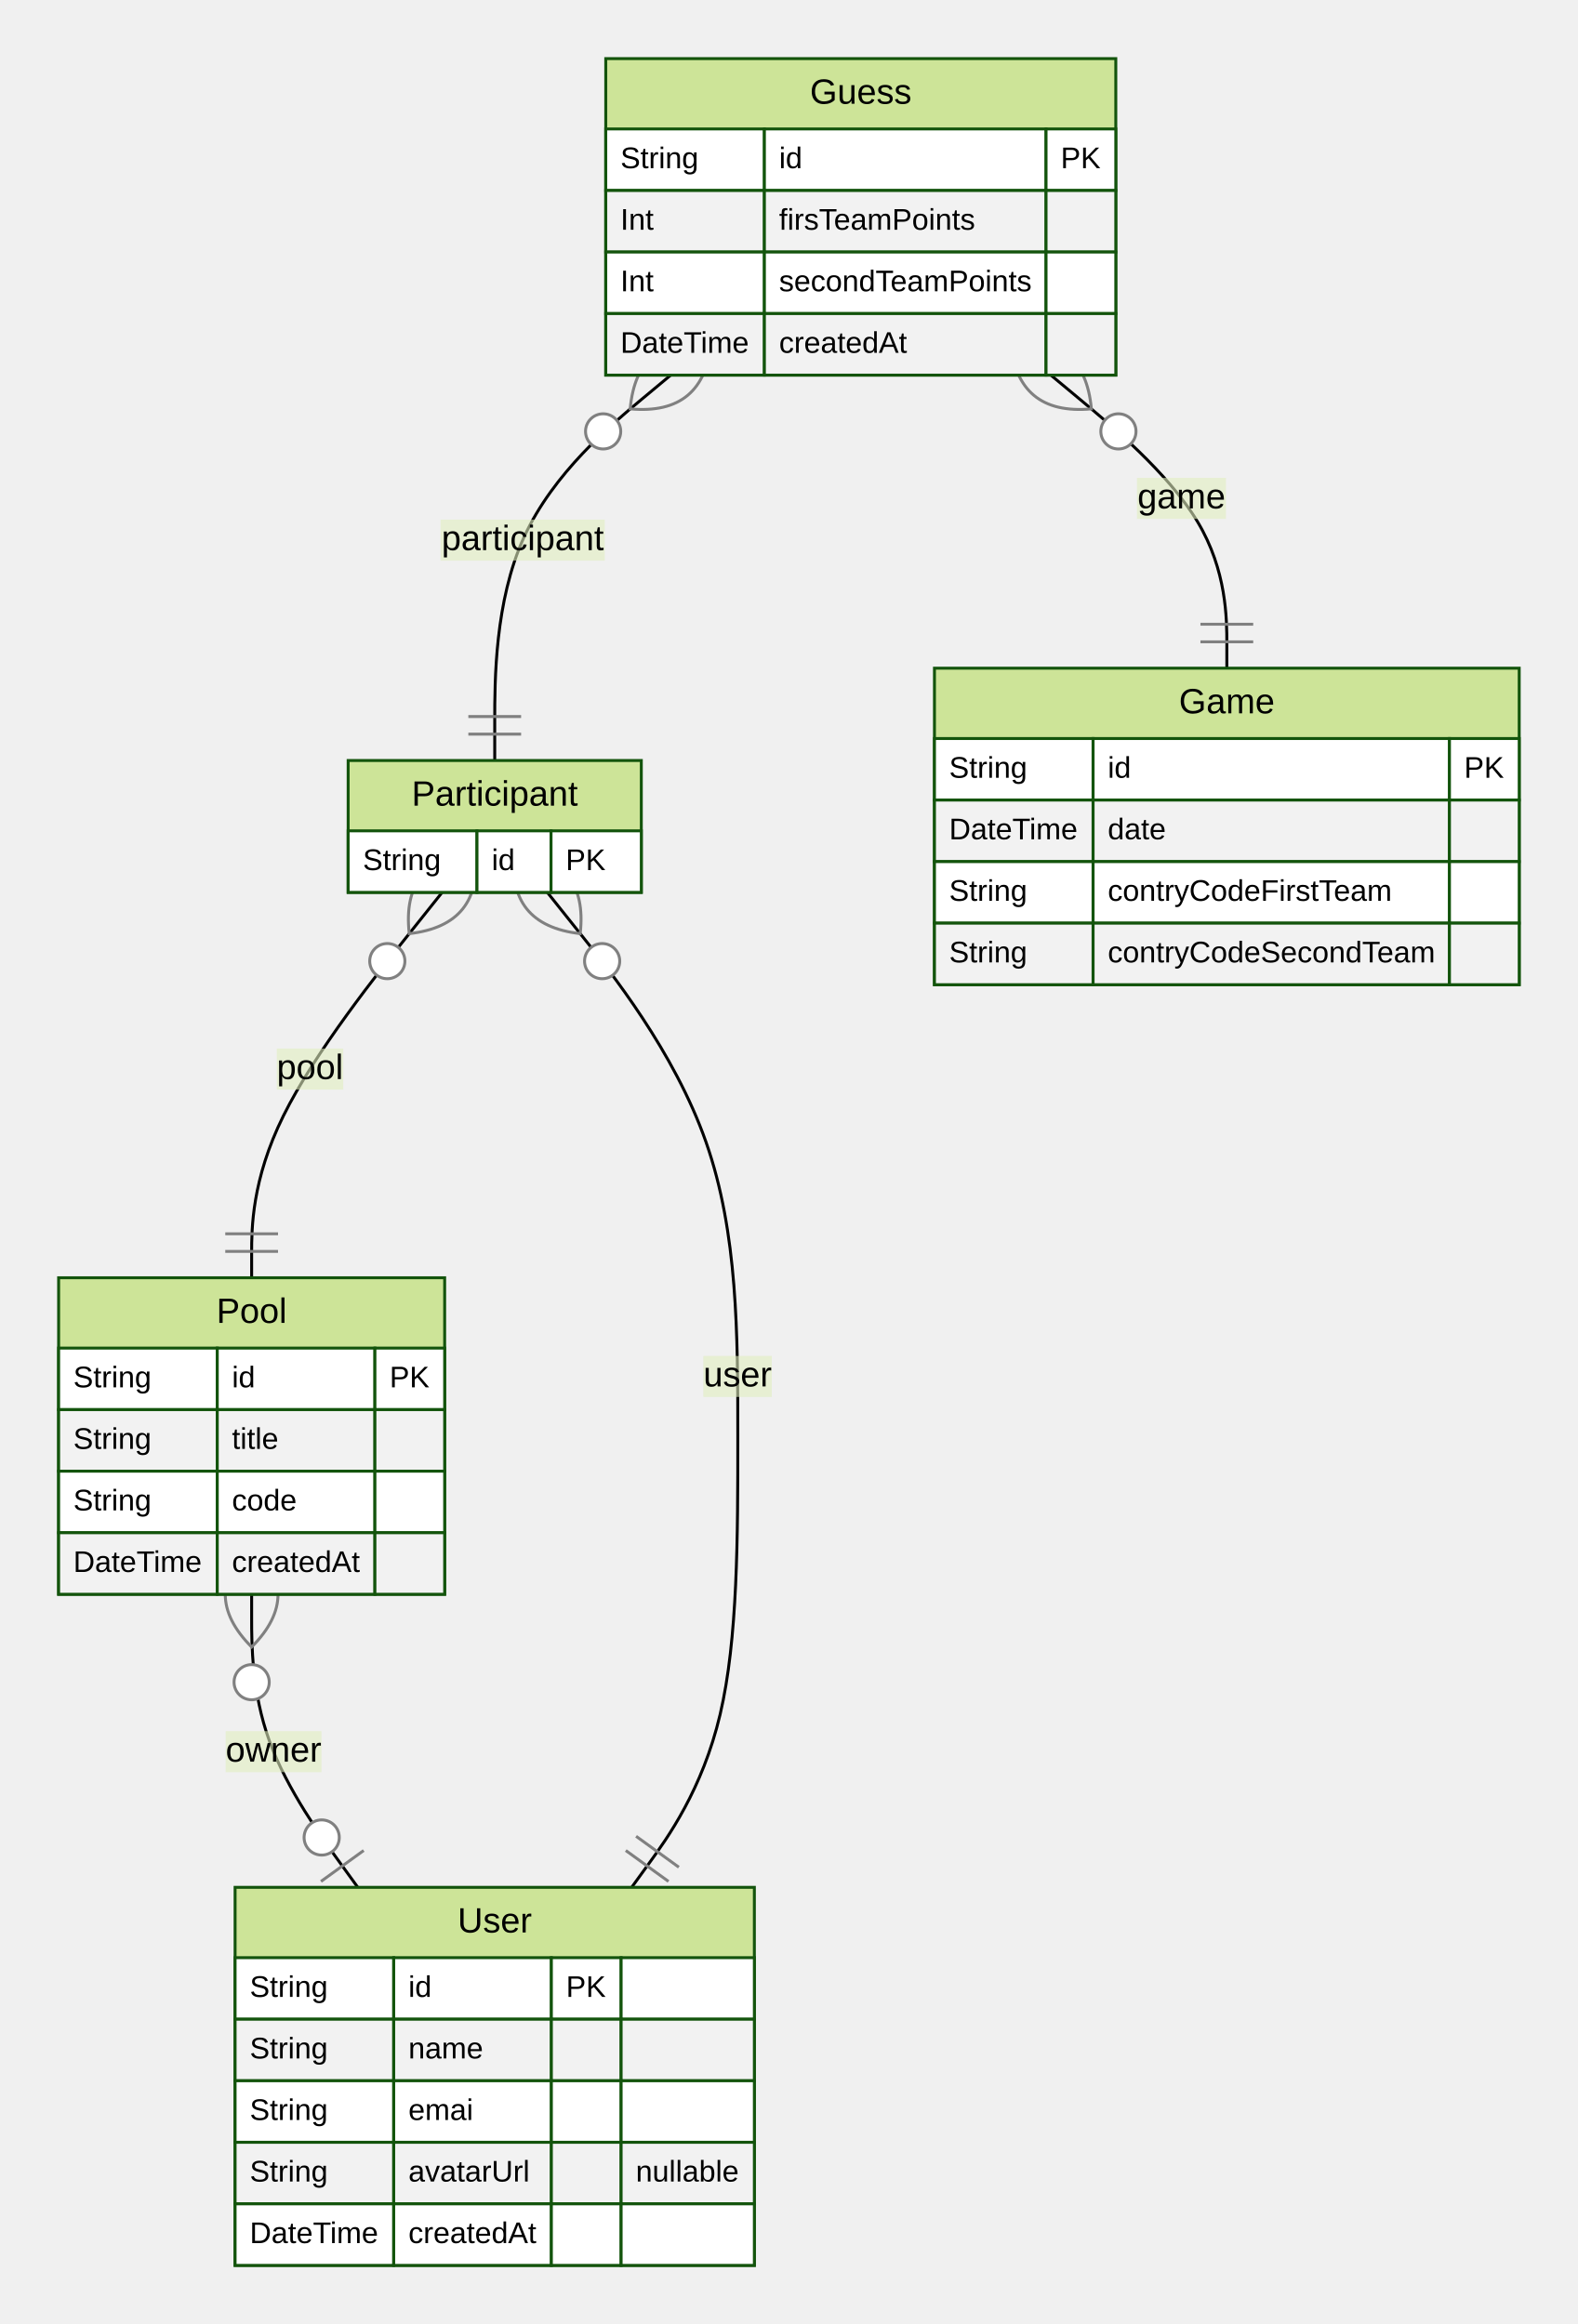
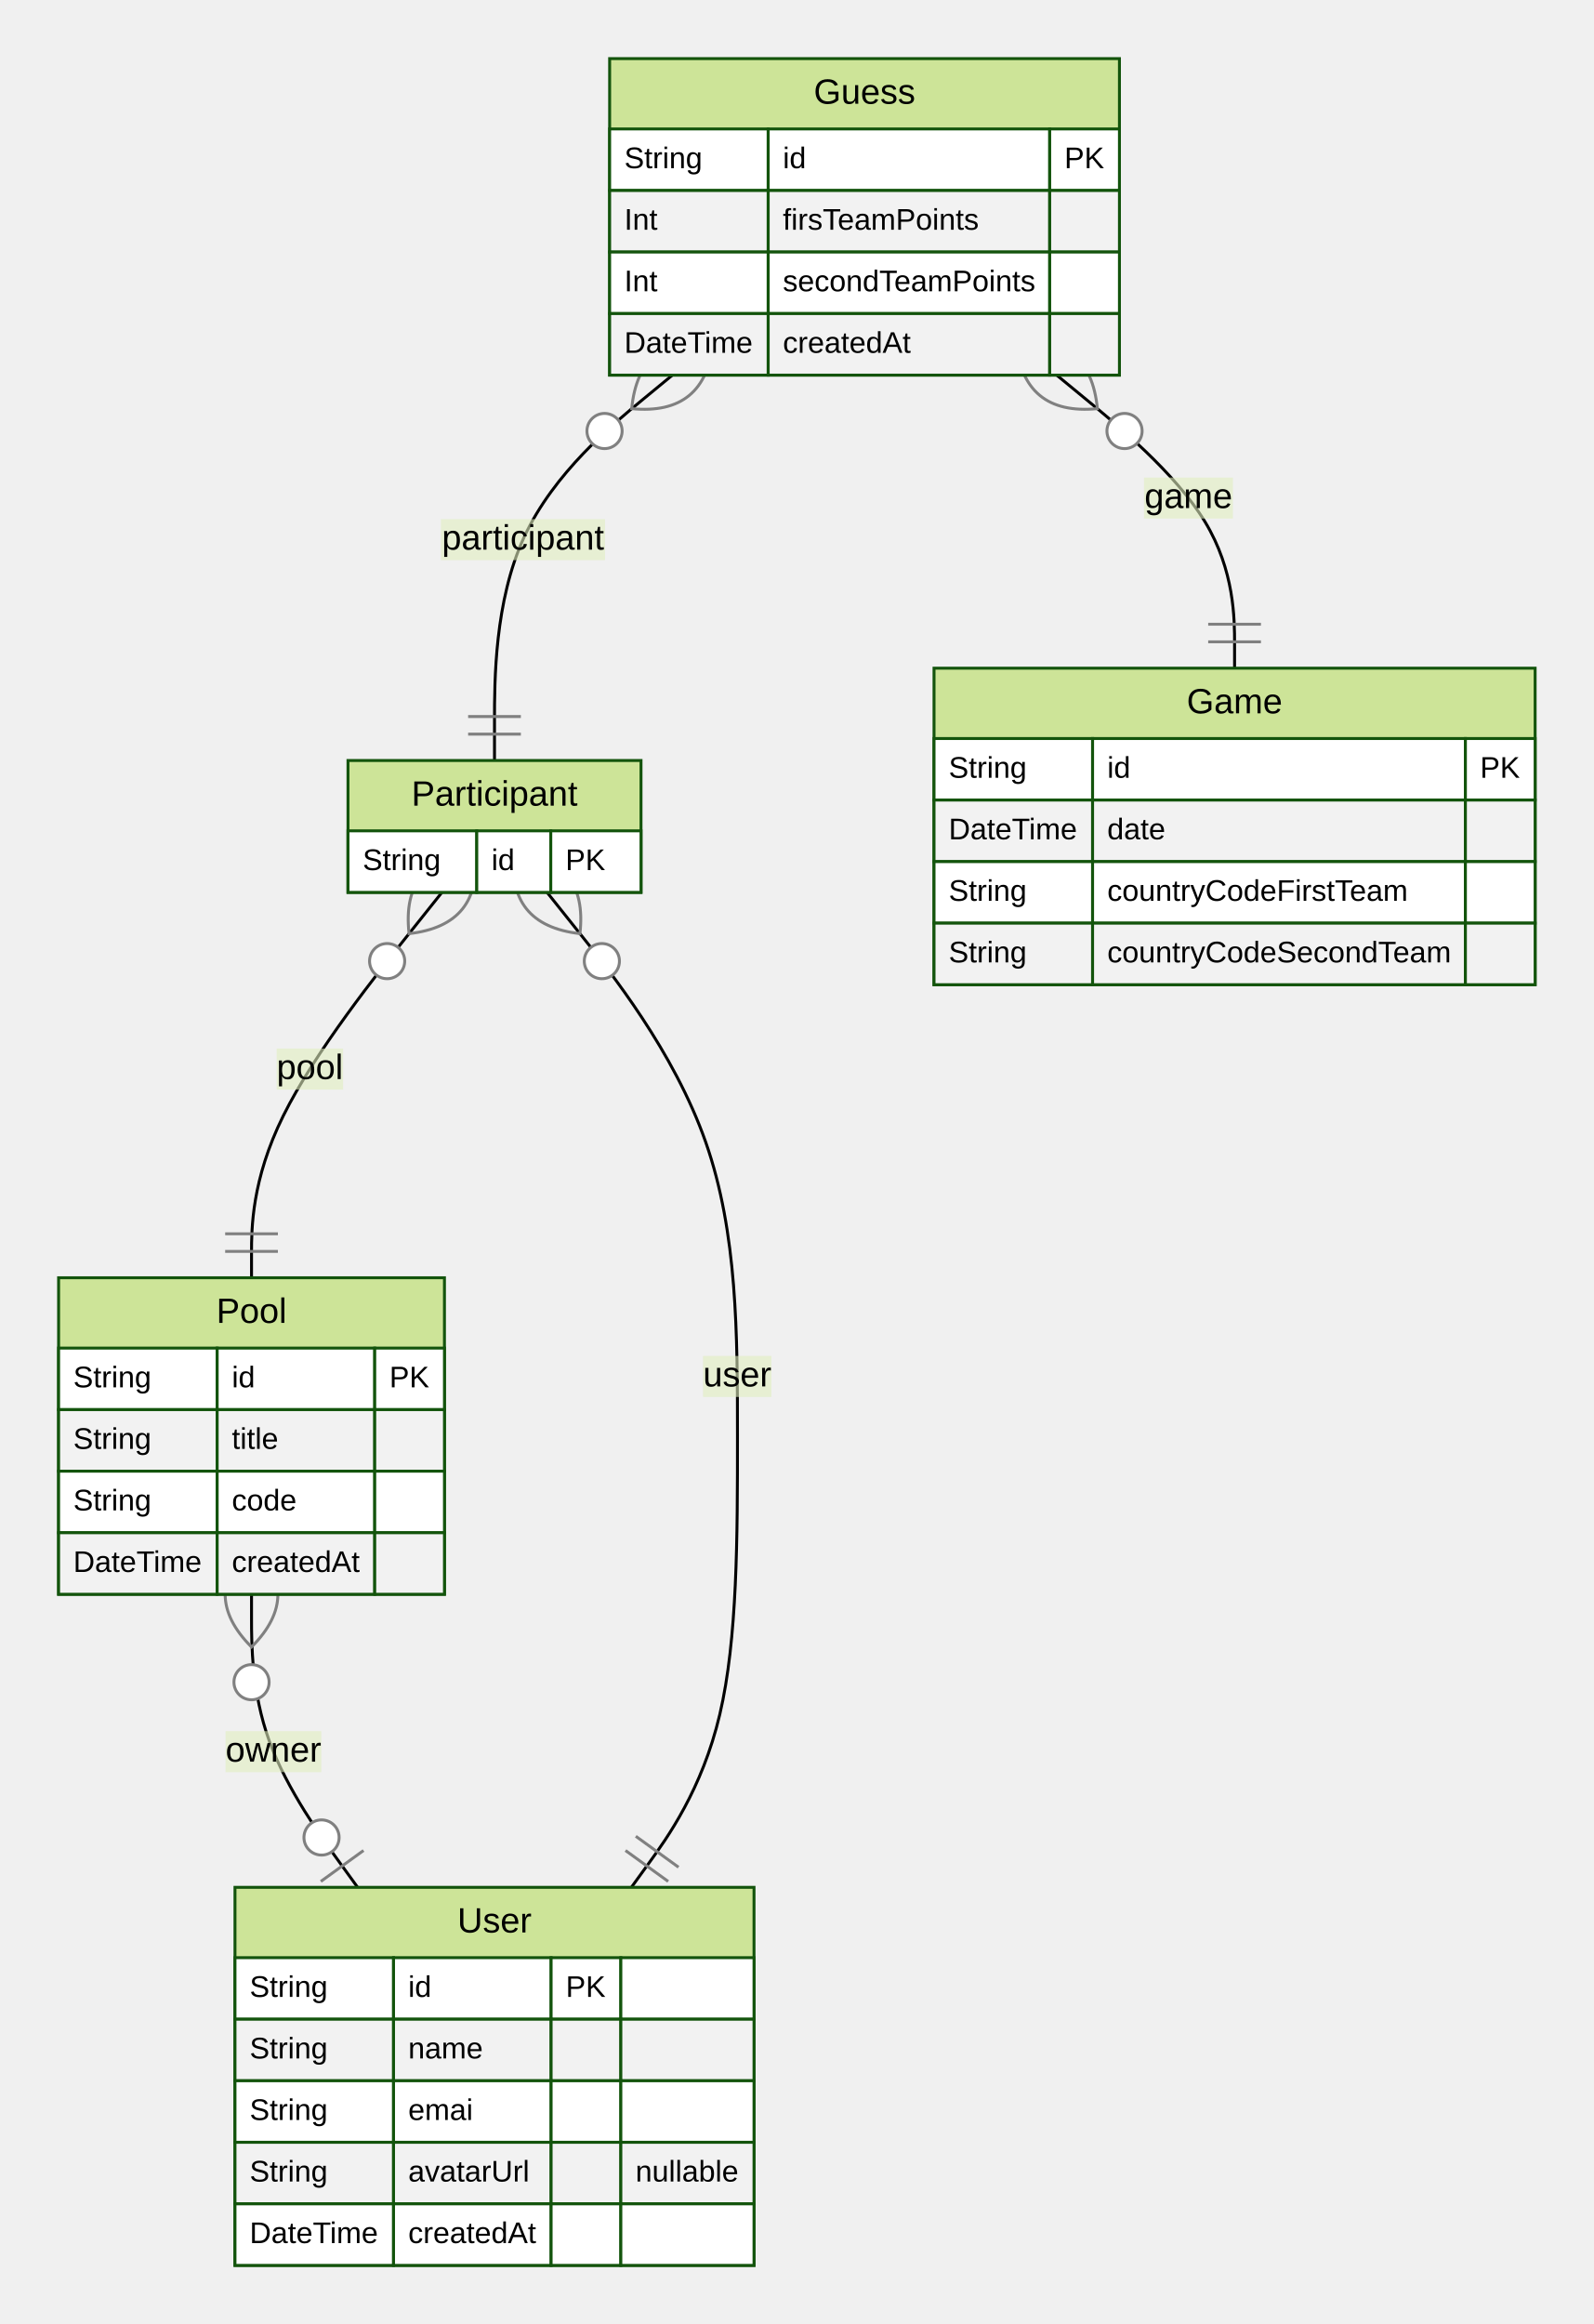
- <svg xmlns="http://www.w3.org/2000/svg" aria-labelledby="chart-title-mermaid-0 chart-desc-mermaid-0" role="img" viewBox="0 0 538.233 793" style="max-width: 538.233px; background-color: white;" width="100%" id="mermaid-0">
+ <svg xmlns="http://www.w3.org/2000/svg" aria-labelledby="chart-title-mermaid-0 chart-desc-mermaid-0" role="img" viewBox="0 0 543.905 793" style="max-width: 543.905px; background-color: white;" width="100%" id="mermaid-0">
  <style>#mermaid-0 {font-family:"trebuchet ms",verdana,arial,sans-serif;font-size:16px;fill:#000000;}#mermaid-0 .error-icon{fill:#552222;}#mermaid-0 .error-text{fill:#552222;stroke:#552222;}#mermaid-0 .edge-thickness-normal{stroke-width:2px;}#mermaid-0 .edge-thickness-thick{stroke-width:3.5px;}#mermaid-0 .edge-pattern-solid{stroke-dasharray:0;}#mermaid-0 .edge-pattern-dashed{stroke-dasharray:3;}#mermaid-0 .edge-pattern-dotted{stroke-dasharray:2;}#mermaid-0 .marker{fill:#000000;stroke:#000000;}#mermaid-0 .marker.cross{stroke:#000000;}#mermaid-0 svg{font-family:"trebuchet ms",verdana,arial,sans-serif;font-size:16px;}#mermaid-0 .entityBox{fill:#cde498;stroke:#13540c;}#mermaid-0 .attributeBoxOdd{fill:#ffffff;stroke:#13540c;}#mermaid-0 .attributeBoxEven{fill:#f2f2f2;stroke:#13540c;}#mermaid-0 .relationshipLabelBox{fill:hsl(78.158, 58.462%, 84.51%);opacity:0.7;background-color:hsl(78.158, 58.462%, 84.51%);}#mermaid-0 .relationshipLabelBox rect{opacity:0.5;}#mermaid-0 .relationshipLine{stroke:#000000;}#mermaid-0 :root{--mermaid-font-family:"trebuchet ms",verdana,arial,sans-serif;}</style>
  <g />
  <defs>
    <marker orient="auto" markerHeight="18" markerWidth="18" refY="9" refX="0" id="ONLY_ONE_START">
      <path d="M9,0 L9,18 M15,0 L15,18" fill="none" stroke="gray" />
    </marker>
  </defs>
  <defs>
    <marker orient="auto" markerHeight="18" markerWidth="18" refY="9" refX="18" id="ONLY_ONE_END">
      <path d="M3,0 L3,18 M9,0 L9,18" fill="none" stroke="gray" />
    </marker>
  </defs>
  <defs>
    <marker orient="auto" markerHeight="18" markerWidth="30" refY="9" refX="0" id="ZERO_OR_ONE_START">
      <circle r="6" cy="9" cx="21" fill="white" stroke="gray" />
      <path d="M9,0 L9,18" fill="none" stroke="gray" />
    </marker>
  </defs>
  <defs>
    <marker orient="auto" markerHeight="18" markerWidth="30" refY="9" refX="30" id="ZERO_OR_ONE_END">
      <circle r="6" cy="9" cx="9" fill="white" stroke="gray" />
      <path d="M21,0 L21,18" fill="none" stroke="gray" />
    </marker>
  </defs>
  <defs>
    <marker orient="auto" markerHeight="36" markerWidth="45" refY="18" refX="18" id="ONE_OR_MORE_START">
      <path d="M0,18 Q 18,0 36,18 Q 18,36 0,18 M42,9 L42,27" fill="none" stroke="gray" />
    </marker>
  </defs>
  <defs>
    <marker orient="auto" markerHeight="36" markerWidth="45" refY="18" refX="27" id="ONE_OR_MORE_END">
      <path d="M3,9 L3,27 M9,18 Q27,0 45,18 Q27,36 9,18" fill="none" stroke="gray" />
    </marker>
  </defs>
  <defs>
    <marker orient="auto" markerHeight="36" markerWidth="57" refY="18" refX="18" id="ZERO_OR_MORE_START">
      <circle r="6" cy="18" cx="48" fill="white" stroke="gray" />
      <path d="M0,18 Q18,0 36,18 Q18,36 0,18" fill="none" stroke="gray" />
    </marker>
  </defs>
  <defs>
    <marker orient="auto" markerHeight="36" markerWidth="57" refY="18" refX="39" id="ZERO_OR_MORE_END">
      <circle r="6" cy="18" cx="9" fill="white" stroke="gray" />
      <path d="M21,18 Q39,0 57,18 Q39,36 21,18" fill="none" stroke="gray" />
    </marker>
  </defs>
  <path marker-start="url(#ZERO_OR_MORE_START)" marker-end="url(#ZERO_OR_ONE_END)" fill="none" stroke="gray" d="M85.841,544L85.841,552.333C85.841,560.667,85.841,577.333,91.876,594C97.911,610.667,109.981,627.333,116.016,635.667L122.051,644" class="er relationshipLine" />
  <path marker-start="url(#ZERO_OR_MORE_START)" marker-end="url(#ONLY_ONE_END)" fill="none" stroke="gray" d="M186.702,304.5L197.532,318.083C208.362,331.667,230.023,358.833,240.853,389.75C251.683,420.667,251.683,455.333,251.683,490C251.683,524.667,251.683,559.333,245.648,585C239.613,610.667,227.543,627.333,221.508,635.667L215.473,644" class="er relationshipLine" />
  <path marker-start="url(#ZERO_OR_MORE_START)" marker-end="url(#ONLY_ONE_END)" fill="none" stroke="gray" d="M150.823,304.5L139.992,318.083C129.162,331.667,107.502,358.833,96.672,380.75C85.841,402.667,85.841,419.333,85.841,427.667L85.841,436" class="er relationshipLine" />
-   <path marker-start="url(#ZERO_OR_MORE_START)" marker-end="url(#ONLY_ONE_END)" fill="none" stroke="gray" d="M228.795,128L218.789,136.333C208.784,144.667,188.773,161.333,178.768,183.25C168.762,205.167,168.762,232.333,168.762,245.917L168.762,259.5" class="er relationshipLine" />
-   <path marker-start="url(#ZERO_OR_MORE_START)" marker-end="url(#ONLY_ONE_END)" fill="none" stroke="gray" d="M358.465,128L368.47,136.333C378.476,144.667,398.487,161.333,408.492,178C418.498,194.667,418.498,211.333,418.498,219.667L418.498,228" class="er relationshipLine" />
+   <path marker-start="url(#ZERO_OR_MORE_START)" marker-end="url(#ONLY_ONE_END)" fill="none" stroke="gray" d="M229.476,128L219.357,136.333C209.238,144.667,189,161.333,178.881,183.25C168.762,205.167,168.762,232.333,168.762,245.917L168.762,259.5" class="er relationshipLine" />
+   <path marker-start="url(#ZERO_OR_MORE_START)" marker-end="url(#ONLY_ONE_END)" fill="none" stroke="gray" d="M360.619,128L370.738,136.333C380.857,144.667,401.095,161.333,411.214,178C421.333,194.667,421.333,211.333,421.333,219.667L421.333,228" class="er relationshipLine" />
  <g transform="translate(20,436 )" id="Pool">
    <rect height="108" width="131.683" y="0" x="0" stroke="gray" fill-opacity="100%" fill="honeydew" class="er entityBox" />
    <text transform="translate(65.84149,12)" style="font-family: &quot;trebuchet ms&quot;, verdana, arial, sans-serif;; font-size: 12px" text-anchor="middle" dominant-baseline="middle" y="0" x="0" id="entity-Pool" class="er entityLabel">Pool</text>
    <rect height="21" width="54.113" y="24" x="0" stroke="gray" fill-opacity="100%" fill="honeydew" class="er attributeBoxOdd" />
    <text transform="translate(5,34.5)" style="font-family: &quot;trebuchet ms&quot;, verdana, arial, sans-serif;; font-size: 10.2px" text-anchor="left" dominant-baseline="middle" y="0" x="0" id="entity-Pool-attr-1-type" class="er entityLabel">String</text>
    <rect height="21" width="53.775" y="24" x="54.113" stroke="gray" fill-opacity="100%" fill="honeydew" class="er attributeBoxOdd" />
    <text transform="translate(59.11313,34.5)" style="font-family: &quot;trebuchet ms&quot;, verdana, arial, sans-serif;; font-size: 10.2px" text-anchor="left" dominant-baseline="middle" y="0" x="0" id="entity-Pool-attr-1-name" class="er entityLabel">id</text>
    <rect height="21" width="23.795" y="24" x="107.888" stroke="gray" fill-opacity="100%" fill="honeydew" class="er attributeBoxOdd" />
    <text transform="translate(112.888,34.5)" style="font-family: &quot;trebuchet ms&quot;, verdana, arial, sans-serif;; font-size: 10.2px" text-anchor="left" dominant-baseline="middle" y="0" x="0" id="entity-Pool-attr-1-key" class="er entityLabel">PK</text>
    <rect height="21" width="54.113" y="45" x="0" stroke="gray" fill-opacity="100%" fill="honeydew" class="er attributeBoxEven" />
    <text transform="translate(5,55.5)" style="font-family: &quot;trebuchet ms&quot;, verdana, arial, sans-serif;; font-size: 10.2px" text-anchor="left" dominant-baseline="middle" y="0" x="0" id="entity-Pool-attr-2-type" class="er entityLabel">String</text>
    <rect height="21" width="53.775" y="45" x="54.113" stroke="gray" fill-opacity="100%" fill="honeydew" class="er attributeBoxEven" />
    <text transform="translate(59.11313,55.5)" style="font-family: &quot;trebuchet ms&quot;, verdana, arial, sans-serif;; font-size: 10.2px" text-anchor="left" dominant-baseline="middle" y="0" x="0" id="entity-Pool-attr-2-name" class="er entityLabel">title</text>
    <rect height="21" width="23.795" y="45" x="107.888" stroke="gray" fill-opacity="100%" fill="honeydew" class="er attributeBoxEven" />
    <text transform="translate(112.888,55.5)" style="font-family: &quot;trebuchet ms&quot;, verdana, arial, sans-serif;; font-size: 10.2px" text-anchor="left" dominant-baseline="middle" y="0" x="0" id="entity-Pool-attr-2-key" class="er entityLabel" />
    <rect height="21" width="54.113" y="66" x="0" stroke="gray" fill-opacity="100%" fill="honeydew" class="er attributeBoxOdd" />
    <text transform="translate(5,76.5)" style="font-family: &quot;trebuchet ms&quot;, verdana, arial, sans-serif;; font-size: 10.2px" text-anchor="left" dominant-baseline="middle" y="0" x="0" id="entity-Pool-attr-3-type" class="er entityLabel">String</text>
    <rect height="21" width="53.775" y="66" x="54.113" stroke="gray" fill-opacity="100%" fill="honeydew" class="er attributeBoxOdd" />
    <text transform="translate(59.11313,76.5)" style="font-family: &quot;trebuchet ms&quot;, verdana, arial, sans-serif;; font-size: 10.2px" text-anchor="left" dominant-baseline="middle" y="0" x="0" id="entity-Pool-attr-3-name" class="er entityLabel">code</text>
    <rect height="21" width="23.795" y="66" x="107.888" stroke="gray" fill-opacity="100%" fill="honeydew" class="er attributeBoxOdd" />
    <text transform="translate(112.888,76.5)" style="font-family: &quot;trebuchet ms&quot;, verdana, arial, sans-serif;; font-size: 10.2px" text-anchor="left" dominant-baseline="middle" y="0" x="0" id="entity-Pool-attr-3-key" class="er entityLabel" />
    <rect height="21" width="54.113" y="87" x="0" stroke="gray" fill-opacity="100%" fill="honeydew" class="er attributeBoxEven" />
    <text transform="translate(5,97.5)" style="font-family: &quot;trebuchet ms&quot;, verdana, arial, sans-serif;; font-size: 10.2px" text-anchor="left" dominant-baseline="middle" y="0" x="0" id="entity-Pool-attr-4-type" class="er entityLabel">DateTime</text>
    <rect height="21" width="53.775" y="87" x="54.113" stroke="gray" fill-opacity="100%" fill="honeydew" class="er attributeBoxEven" />
    <text transform="translate(59.11313,97.5)" style="font-family: &quot;trebuchet ms&quot;, verdana, arial, sans-serif;; font-size: 10.2px" text-anchor="left" dominant-baseline="middle" y="0" x="0" id="entity-Pool-attr-4-name" class="er entityLabel">createdAt</text>
    <rect height="21" width="23.795" y="87" x="107.888" stroke="gray" fill-opacity="100%" fill="honeydew" class="er attributeBoxEven" />
    <text transform="translate(112.888,97.5)" style="font-family: &quot;trebuchet ms&quot;, verdana, arial, sans-serif;; font-size: 10.2px" text-anchor="left" dominant-baseline="middle" y="0" x="0" id="entity-Pool-attr-4-key" class="er entityLabel" />
  </g>
  <g transform="translate(118.7622,259.5 )" id="Participant">
    <rect height="45" width="100" y="0" x="0" stroke="gray" fill-opacity="100%" fill="honeydew" class="er entityBox" />
    <text transform="translate(50,12)" style="font-family: &quot;trebuchet ms&quot;, verdana, arial, sans-serif;; font-size: 12px" text-anchor="middle" dominant-baseline="middle" y="0" x="0" id="entity-Participant" class="er entityLabel">Participant</text>
    <rect height="21" width="43.945" y="24" x="0" stroke="gray" fill-opacity="100%" fill="honeydew" class="er attributeBoxOdd" />
    <text transform="translate(5,34.5)" style="font-family: &quot;trebuchet ms&quot;, verdana, arial, sans-serif;; font-size: 10.2px" text-anchor="left" dominant-baseline="middle" y="0" x="0" id="entity-Participant-attr-1-type" class="er entityLabel">String</text>
    <rect height="21" width="25.262" y="24" x="43.945" stroke="gray" fill-opacity="100%" fill="honeydew" class="er attributeBoxOdd" />
    <text transform="translate(48.94526,34.5)" style="font-family: &quot;trebuchet ms&quot;, verdana, arial, sans-serif;; font-size: 10.2px" text-anchor="left" dominant-baseline="middle" y="0" x="0" id="entity-Participant-attr-1-name" class="er entityLabel">id</text>
    <rect height="21" width="30.793" y="24" x="69.207" stroke="gray" fill-opacity="100%" fill="honeydew" class="er attributeBoxOdd" />
    <text transform="translate(74.20681,34.5)" style="font-family: &quot;trebuchet ms&quot;, verdana, arial, sans-serif;; font-size: 10.2px" text-anchor="left" dominant-baseline="middle" y="0" x="0" id="entity-Participant-attr-1-key" class="er entityLabel">PK</text>
  </g>
  <g transform="translate(80.19414,644 )" id="User">
    <rect height="129" width="177.136" y="0" x="0" stroke="gray" fill-opacity="100%" fill="honeydew" class="er entityBox" />
    <text transform="translate(88.5681,12)" style="font-family: &quot;trebuchet ms&quot;, verdana, arial, sans-serif;; font-size: 12px" text-anchor="middle" dominant-baseline="middle" y="0" x="0" id="entity-User" class="er entityLabel">User</text>
    <rect height="21" width="54.113" y="24" x="0" stroke="gray" fill-opacity="100%" fill="honeydew" class="er attributeBoxOdd" />
    <text transform="translate(5,34.5)" style="font-family: &quot;trebuchet ms&quot;, verdana, arial, sans-serif;; font-size: 10.2px" text-anchor="left" dominant-baseline="middle" y="0" x="0" id="entity-User-attr-1-type" class="er entityLabel">String</text>
    <rect height="21" width="53.775" y="24" x="54.113" stroke="gray" fill-opacity="100%" fill="honeydew" class="er attributeBoxOdd" />
    <text transform="translate(59.11313,34.5)" style="font-family: &quot;trebuchet ms&quot;, verdana, arial, sans-serif;; font-size: 10.2px" text-anchor="left" dominant-baseline="middle" y="0" x="0" id="entity-User-attr-1-name" class="er entityLabel">id</text>
    <rect height="21" width="23.795" y="24" x="107.888" stroke="gray" fill-opacity="100%" fill="honeydew" class="er attributeBoxOdd" />
    <text transform="translate(112.888,34.5)" style="font-family: &quot;trebuchet ms&quot;, verdana, arial, sans-serif;; font-size: 10.2px" text-anchor="left" dominant-baseline="middle" y="0" x="0" id="entity-User-attr-1-key" class="er entityLabel">PK</text>
    <rect height="21" width="45.453" y="24" x="131.683" stroke="gray" fill-opacity="100%" fill="honeydew" class="er attributeBoxOdd" />
    <text transform="translate(136.683,34.5)" style="font-family: &quot;trebuchet ms&quot;, verdana, arial, sans-serif;; font-size: 10.2px" text-anchor="left" dominant-baseline="middle" y="0" x="0" id="entity-User-attr-1-comment" class="er entityLabel" />
    <rect height="21" width="54.113" y="45" x="0" stroke="gray" fill-opacity="100%" fill="honeydew" class="er attributeBoxEven" />
    <text transform="translate(5,55.5)" style="font-family: &quot;trebuchet ms&quot;, verdana, arial, sans-serif;; font-size: 10.2px" text-anchor="left" dominant-baseline="middle" y="0" x="0" id="entity-User-attr-2-type" class="er entityLabel">String</text>
    <rect height="21" width="53.775" y="45" x="54.113" stroke="gray" fill-opacity="100%" fill="honeydew" class="er attributeBoxEven" />
    <text transform="translate(59.11313,55.5)" style="font-family: &quot;trebuchet ms&quot;, verdana, arial, sans-serif;; font-size: 10.2px" text-anchor="left" dominant-baseline="middle" y="0" x="0" id="entity-User-attr-2-name" class="er entityLabel">name</text>
    <rect height="21" width="23.795" y="45" x="107.888" stroke="gray" fill-opacity="100%" fill="honeydew" class="er attributeBoxEven" />
    <text transform="translate(112.888,55.5)" style="font-family: &quot;trebuchet ms&quot;, verdana, arial, sans-serif;; font-size: 10.2px" text-anchor="left" dominant-baseline="middle" y="0" x="0" id="entity-User-attr-2-key" class="er entityLabel" />
    <rect height="21" width="45.453" y="45" x="131.683" stroke="gray" fill-opacity="100%" fill="honeydew" class="er attributeBoxEven" />
    <text transform="translate(136.683,55.5)" style="font-family: &quot;trebuchet ms&quot;, verdana, arial, sans-serif;; font-size: 10.2px" text-anchor="left" dominant-baseline="middle" y="0" x="0" id="entity-User-attr-2-comment" class="er entityLabel" />
    <rect height="21" width="54.113" y="66" x="0" stroke="gray" fill-opacity="100%" fill="honeydew" class="er attributeBoxOdd" />
    <text transform="translate(5,76.5)" style="font-family: &quot;trebuchet ms&quot;, verdana, arial, sans-serif;; font-size: 10.2px" text-anchor="left" dominant-baseline="middle" y="0" x="0" id="entity-User-attr-3-type" class="er entityLabel">String</text>
    <rect height="21" width="53.775" y="66" x="54.113" stroke="gray" fill-opacity="100%" fill="honeydew" class="er attributeBoxOdd" />
    <text transform="translate(59.11313,76.5)" style="font-family: &quot;trebuchet ms&quot;, verdana, arial, sans-serif;; font-size: 10.2px" text-anchor="left" dominant-baseline="middle" y="0" x="0" id="entity-User-attr-3-name" class="er entityLabel">emai</text>
    <rect height="21" width="23.795" y="66" x="107.888" stroke="gray" fill-opacity="100%" fill="honeydew" class="er attributeBoxOdd" />
    <text transform="translate(112.888,76.5)" style="font-family: &quot;trebuchet ms&quot;, verdana, arial, sans-serif;; font-size: 10.2px" text-anchor="left" dominant-baseline="middle" y="0" x="0" id="entity-User-attr-3-key" class="er entityLabel" />
    <rect height="21" width="45.453" y="66" x="131.683" stroke="gray" fill-opacity="100%" fill="honeydew" class="er attributeBoxOdd" />
    <text transform="translate(136.683,76.5)" style="font-family: &quot;trebuchet ms&quot;, verdana, arial, sans-serif;; font-size: 10.2px" text-anchor="left" dominant-baseline="middle" y="0" x="0" id="entity-User-attr-3-comment" class="er entityLabel" />
    <rect height="21" width="54.113" y="87" x="0" stroke="gray" fill-opacity="100%" fill="honeydew" class="er attributeBoxEven" />
    <text transform="translate(5,97.5)" style="font-family: &quot;trebuchet ms&quot;, verdana, arial, sans-serif;; font-size: 10.2px" text-anchor="left" dominant-baseline="middle" y="0" x="0" id="entity-User-attr-4-type" class="er entityLabel">String</text>
    <rect height="21" width="53.775" y="87" x="54.113" stroke="gray" fill-opacity="100%" fill="honeydew" class="er attributeBoxEven" />
    <text transform="translate(59.11313,97.5)" style="font-family: &quot;trebuchet ms&quot;, verdana, arial, sans-serif;; font-size: 10.2px" text-anchor="left" dominant-baseline="middle" y="0" x="0" id="entity-User-attr-4-name" class="er entityLabel">avatarUrl</text>
    <rect height="21" width="23.795" y="87" x="107.888" stroke="gray" fill-opacity="100%" fill="honeydew" class="er attributeBoxEven" />
    <text transform="translate(112.888,97.5)" style="font-family: &quot;trebuchet ms&quot;, verdana, arial, sans-serif;; font-size: 10.2px" text-anchor="left" dominant-baseline="middle" y="0" x="0" id="entity-User-attr-4-key" class="er entityLabel" />
    <rect height="21" width="45.453" y="87" x="131.683" stroke="gray" fill-opacity="100%" fill="honeydew" class="er attributeBoxEven" />
    <text transform="translate(136.683,97.5)" style="font-family: &quot;trebuchet ms&quot;, verdana, arial, sans-serif;; font-size: 10.2px" text-anchor="left" dominant-baseline="middle" y="0" x="0" id="entity-User-attr-4-comment" class="er entityLabel">nullable</text>
    <rect height="21" width="54.113" y="108" x="0" stroke="gray" fill-opacity="100%" fill="honeydew" class="er attributeBoxOdd" />
    <text transform="translate(5,118.5)" style="font-family: &quot;trebuchet ms&quot;, verdana, arial, sans-serif;; font-size: 10.2px" text-anchor="left" dominant-baseline="middle" y="0" x="0" id="entity-User-attr-5-type" class="er entityLabel">DateTime</text>
    <rect height="21" width="53.775" y="108" x="54.113" stroke="gray" fill-opacity="100%" fill="honeydew" class="er attributeBoxOdd" />
    <text transform="translate(59.11313,118.5)" style="font-family: &quot;trebuchet ms&quot;, verdana, arial, sans-serif;; font-size: 10.2px" text-anchor="left" dominant-baseline="middle" y="0" x="0" id="entity-User-attr-5-name" class="er entityLabel">createdAt</text>
    <rect height="21" width="23.795" y="108" x="107.888" stroke="gray" fill-opacity="100%" fill="honeydew" class="er attributeBoxOdd" />
    <text transform="translate(112.888,118.5)" style="font-family: &quot;trebuchet ms&quot;, verdana, arial, sans-serif;; font-size: 10.2px" text-anchor="left" dominant-baseline="middle" y="0" x="0" id="entity-User-attr-5-key" class="er entityLabel" />
    <rect height="21" width="45.453" y="108" x="131.683" stroke="gray" fill-opacity="100%" fill="honeydew" class="er attributeBoxOdd" />
    <text transform="translate(136.683,118.5)" style="font-family: &quot;trebuchet ms&quot;, verdana, arial, sans-serif;; font-size: 10.2px" text-anchor="left" dominant-baseline="middle" y="0" x="0" id="entity-User-attr-5-comment" class="er entityLabel" />
  </g>
  <g transform="translate(318.7622,228 )" id="Game">
-     <rect height="108" width="199.471" y="0" x="0" stroke="gray" fill-opacity="100%" fill="honeydew" class="er entityBox" />
-     <text transform="translate(99.73531,12)" style="font-family: &quot;trebuchet ms&quot;, verdana, arial, sans-serif;; font-size: 12px" text-anchor="middle" dominant-baseline="middle" y="0" x="0" id="entity-Game" class="er entityLabel">Game</text>
+     <rect height="108" width="205.142" y="0" x="0" stroke="gray" fill-opacity="100%" fill="honeydew" class="er entityBox" />
+     <text transform="translate(102.5712,12)" style="font-family: &quot;trebuchet ms&quot;, verdana, arial, sans-serif;; font-size: 12px" text-anchor="middle" dominant-baseline="middle" y="0" x="0" id="entity-Game" class="er entityLabel">Game</text>
    <rect height="21" width="54.113" y="24" x="0" stroke="gray" fill-opacity="100%" fill="honeydew" class="er attributeBoxOdd" />
    <text transform="translate(5,34.5)" style="font-family: &quot;trebuchet ms&quot;, verdana, arial, sans-serif;; font-size: 10.2px" text-anchor="left" dominant-baseline="middle" y="0" x="0" id="entity-Game-attr-1-type" class="er entityLabel">String</text>
-     <rect height="21" width="121.562" y="24" x="54.113" stroke="gray" fill-opacity="100%" fill="honeydew" class="er attributeBoxOdd" />
+     <rect height="21" width="127.234" y="24" x="54.113" stroke="gray" fill-opacity="100%" fill="honeydew" class="er attributeBoxOdd" />
    <text transform="translate(59.11313,34.5)" style="font-family: &quot;trebuchet ms&quot;, verdana, arial, sans-serif;; font-size: 10.2px" text-anchor="left" dominant-baseline="middle" y="0" x="0" id="entity-Game-attr-1-name" class="er entityLabel">id</text>
-     <rect height="21" width="23.795" y="24" x="175.676" stroke="gray" fill-opacity="100%" fill="honeydew" class="er attributeBoxOdd" />
-     <text transform="translate(180.6756,34.5)" style="font-family: &quot;trebuchet ms&quot;, verdana, arial, sans-serif;; font-size: 10.2px" text-anchor="left" dominant-baseline="middle" y="0" x="0" id="entity-Game-attr-1-key" class="er entityLabel">PK</text>
+     <rect height="21" width="23.795" y="24" x="181.348" stroke="gray" fill-opacity="100%" fill="honeydew" class="er attributeBoxOdd" />
+     <text transform="translate(186.3475,34.5)" style="font-family: &quot;trebuchet ms&quot;, verdana, arial, sans-serif;; font-size: 10.2px" text-anchor="left" dominant-baseline="middle" y="0" x="0" id="entity-Game-attr-1-key" class="er entityLabel">PK</text>
    <rect height="21" width="54.113" y="45" x="0" stroke="gray" fill-opacity="100%" fill="honeydew" class="er attributeBoxEven" />
    <text transform="translate(5,55.5)" style="font-family: &quot;trebuchet ms&quot;, verdana, arial, sans-serif;; font-size: 10.2px" text-anchor="left" dominant-baseline="middle" y="0" x="0" id="entity-Game-attr-2-type" class="er entityLabel">DateTime</text>
-     <rect height="21" width="121.562" y="45" x="54.113" stroke="gray" fill-opacity="100%" fill="honeydew" class="er attributeBoxEven" />
+     <rect height="21" width="127.234" y="45" x="54.113" stroke="gray" fill-opacity="100%" fill="honeydew" class="er attributeBoxEven" />
    <text transform="translate(59.11313,55.5)" style="font-family: &quot;trebuchet ms&quot;, verdana, arial, sans-serif;; font-size: 10.2px" text-anchor="left" dominant-baseline="middle" y="0" x="0" id="entity-Game-attr-2-name" class="er entityLabel">date</text>
-     <rect height="21" width="23.795" y="45" x="175.676" stroke="gray" fill-opacity="100%" fill="honeydew" class="er attributeBoxEven" />
-     <text transform="translate(180.6756,55.5)" style="font-family: &quot;trebuchet ms&quot;, verdana, arial, sans-serif;; font-size: 10.2px" text-anchor="left" dominant-baseline="middle" y="0" x="0" id="entity-Game-attr-2-key" class="er entityLabel" />
+     <rect height="21" width="23.795" y="45" x="181.348" stroke="gray" fill-opacity="100%" fill="honeydew" class="er attributeBoxEven" />
+     <text transform="translate(186.3475,55.5)" style="font-family: &quot;trebuchet ms&quot;, verdana, arial, sans-serif;; font-size: 10.2px" text-anchor="left" dominant-baseline="middle" y="0" x="0" id="entity-Game-attr-2-key" class="er entityLabel" />
    <rect height="21" width="54.113" y="66" x="0" stroke="gray" fill-opacity="100%" fill="honeydew" class="er attributeBoxOdd" />
    <text transform="translate(5,76.5)" style="font-family: &quot;trebuchet ms&quot;, verdana, arial, sans-serif;; font-size: 10.2px" text-anchor="left" dominant-baseline="middle" y="0" x="0" id="entity-Game-attr-3-type" class="er entityLabel">String</text>
-     <rect height="21" width="121.562" y="66" x="54.113" stroke="gray" fill-opacity="100%" fill="honeydew" class="er attributeBoxOdd" />
-     <text transform="translate(59.11313,76.5)" style="font-family: &quot;trebuchet ms&quot;, verdana, arial, sans-serif;; font-size: 10.2px" text-anchor="left" dominant-baseline="middle" y="0" x="0" id="entity-Game-attr-3-name" class="er entityLabel">contryCodeFirstTeam</text>
-     <rect height="21" width="23.795" y="66" x="175.676" stroke="gray" fill-opacity="100%" fill="honeydew" class="er attributeBoxOdd" />
-     <text transform="translate(180.6756,76.5)" style="font-family: &quot;trebuchet ms&quot;, verdana, arial, sans-serif;; font-size: 10.2px" text-anchor="left" dominant-baseline="middle" y="0" x="0" id="entity-Game-attr-3-key" class="er entityLabel" />
+     <rect height="21" width="127.234" y="66" x="54.113" stroke="gray" fill-opacity="100%" fill="honeydew" class="er attributeBoxOdd" />
+     <text transform="translate(59.11313,76.5)" style="font-family: &quot;trebuchet ms&quot;, verdana, arial, sans-serif;; font-size: 10.2px" text-anchor="left" dominant-baseline="middle" y="0" x="0" id="entity-Game-attr-3-name" class="er entityLabel">countryCodeFirstTeam</text>
+     <rect height="21" width="23.795" y="66" x="181.348" stroke="gray" fill-opacity="100%" fill="honeydew" class="er attributeBoxOdd" />
+     <text transform="translate(186.3475,76.5)" style="font-family: &quot;trebuchet ms&quot;, verdana, arial, sans-serif;; font-size: 10.2px" text-anchor="left" dominant-baseline="middle" y="0" x="0" id="entity-Game-attr-3-key" class="er entityLabel" />
    <rect height="21" width="54.113" y="87" x="0" stroke="gray" fill-opacity="100%" fill="honeydew" class="er attributeBoxEven" />
    <text transform="translate(5,97.5)" style="font-family: &quot;trebuchet ms&quot;, verdana, arial, sans-serif;; font-size: 10.2px" text-anchor="left" dominant-baseline="middle" y="0" x="0" id="entity-Game-attr-4-type" class="er entityLabel">String</text>
-     <rect height="21" width="121.562" y="87" x="54.113" stroke="gray" fill-opacity="100%" fill="honeydew" class="er attributeBoxEven" />
-     <text transform="translate(59.11313,97.5)" style="font-family: &quot;trebuchet ms&quot;, verdana, arial, sans-serif;; font-size: 10.2px" text-anchor="left" dominant-baseline="middle" y="0" x="0" id="entity-Game-attr-4-name" class="er entityLabel">contryCodeSecondTeam</text>
-     <rect height="21" width="23.795" y="87" x="175.676" stroke="gray" fill-opacity="100%" fill="honeydew" class="er attributeBoxEven" />
-     <text transform="translate(180.6756,97.5)" style="font-family: &quot;trebuchet ms&quot;, verdana, arial, sans-serif;; font-size: 10.2px" text-anchor="left" dominant-baseline="middle" y="0" x="0" id="entity-Game-attr-4-key" class="er entityLabel" />
-   </g>
-   <g transform="translate(206.6368,20 )" id="Guess">
+     <rect height="21" width="127.234" y="87" x="54.113" stroke="gray" fill-opacity="100%" fill="honeydew" class="er attributeBoxEven" />
+     <text transform="translate(59.11313,97.5)" style="font-family: &quot;trebuchet ms&quot;, verdana, arial, sans-serif;; font-size: 10.2px" text-anchor="left" dominant-baseline="middle" y="0" x="0" id="entity-Game-attr-4-name" class="er entityLabel">countryCodeSecondTeam</text>
+     <rect height="21" width="23.795" y="87" x="181.348" stroke="gray" fill-opacity="100%" fill="honeydew" class="er attributeBoxEven" />
+     <text transform="translate(186.3475,97.5)" style="font-family: &quot;trebuchet ms&quot;, verdana, arial, sans-serif;; font-size: 10.2px" text-anchor="left" dominant-baseline="middle" y="0" x="0" id="entity-Game-attr-4-key" class="er entityLabel" />
+   </g>
+   <g transform="translate(208.0547,20 )" id="Guess">
    <rect height="108" width="173.986" y="0" x="0" stroke="gray" fill-opacity="100%" fill="honeydew" class="er entityBox" />
    <text transform="translate(86.99312,12)" style="font-family: &quot;trebuchet ms&quot;, verdana, arial, sans-serif;; font-size: 12px" text-anchor="middle" dominant-baseline="middle" y="0" x="0" id="entity-Guess" class="er entityLabel">Guess</text>
    <rect height="21" width="54.113" y="24" x="0" stroke="gray" fill-opacity="100%" fill="honeydew" class="er attributeBoxOdd" />
    <text transform="translate(5,34.5)" style="font-family: &quot;trebuchet ms&quot;, verdana, arial, sans-serif;; font-size: 10.2px" text-anchor="left" dominant-baseline="middle" y="0" x="0" id="entity-Guess-attr-1-type" class="er entityLabel">String</text>
    <rect height="21" width="96.078" y="24" x="54.113" stroke="gray" fill-opacity="100%" fill="honeydew" class="er attributeBoxOdd" />
    <text transform="translate(59.11313,34.5)" style="font-family: &quot;trebuchet ms&quot;, verdana, arial, sans-serif;; font-size: 10.2px" text-anchor="left" dominant-baseline="middle" y="0" x="0" id="entity-Guess-attr-1-name" class="er entityLabel">id</text>
    <rect height="21" width="23.795" y="24" x="150.191" stroke="gray" fill-opacity="100%" fill="honeydew" class="er attributeBoxOdd" />
    <text transform="translate(155.1913,34.5)" style="font-family: &quot;trebuchet ms&quot;, verdana, arial, sans-serif;; font-size: 10.2px" text-anchor="left" dominant-baseline="middle" y="0" x="0" id="entity-Guess-attr-1-key" class="er entityLabel">PK</text>
    <rect height="21" width="54.113" y="45" x="0" stroke="gray" fill-opacity="100%" fill="honeydew" class="er attributeBoxEven" />
    <text transform="translate(5,55.5)" style="font-family: &quot;trebuchet ms&quot;, verdana, arial, sans-serif;; font-size: 10.2px" text-anchor="left" dominant-baseline="middle" y="0" x="0" id="entity-Guess-attr-2-type" class="er entityLabel">Int</text>
    <rect height="21" width="96.078" y="45" x="54.113" stroke="gray" fill-opacity="100%" fill="honeydew" class="er attributeBoxEven" />
    <text transform="translate(59.11313,55.5)" style="font-family: &quot;trebuchet ms&quot;, verdana, arial, sans-serif;; font-size: 10.2px" text-anchor="left" dominant-baseline="middle" y="0" x="0" id="entity-Guess-attr-2-name" class="er entityLabel">firsTeamPoints</text>
    <rect height="21" width="23.795" y="45" x="150.191" stroke="gray" fill-opacity="100%" fill="honeydew" class="er attributeBoxEven" />
    <text transform="translate(155.1913,55.5)" style="font-family: &quot;trebuchet ms&quot;, verdana, arial, sans-serif;; font-size: 10.2px" text-anchor="left" dominant-baseline="middle" y="0" x="0" id="entity-Guess-attr-2-key" class="er entityLabel" />
    <rect height="21" width="54.113" y="66" x="0" stroke="gray" fill-opacity="100%" fill="honeydew" class="er attributeBoxOdd" />
    <text transform="translate(5,76.5)" style="font-family: &quot;trebuchet ms&quot;, verdana, arial, sans-serif;; font-size: 10.2px" text-anchor="left" dominant-baseline="middle" y="0" x="0" id="entity-Guess-attr-3-type" class="er entityLabel">Int</text>
    <rect height="21" width="96.078" y="66" x="54.113" stroke="gray" fill-opacity="100%" fill="honeydew" class="er attributeBoxOdd" />
    <text transform="translate(59.11313,76.5)" style="font-family: &quot;trebuchet ms&quot;, verdana, arial, sans-serif;; font-size: 10.2px" text-anchor="left" dominant-baseline="middle" y="0" x="0" id="entity-Guess-attr-3-name" class="er entityLabel">secondTeamPoints</text>
    <rect height="21" width="23.795" y="66" x="150.191" stroke="gray" fill-opacity="100%" fill="honeydew" class="er attributeBoxOdd" />
    <text transform="translate(155.1913,76.5)" style="font-family: &quot;trebuchet ms&quot;, verdana, arial, sans-serif;; font-size: 10.2px" text-anchor="left" dominant-baseline="middle" y="0" x="0" id="entity-Guess-attr-3-key" class="er entityLabel" />
    <rect height="21" width="54.113" y="87" x="0" stroke="gray" fill-opacity="100%" fill="honeydew" class="er attributeBoxEven" />
    <text transform="translate(5,97.5)" style="font-family: &quot;trebuchet ms&quot;, verdana, arial, sans-serif;; font-size: 10.2px" text-anchor="left" dominant-baseline="middle" y="0" x="0" id="entity-Guess-attr-4-type" class="er entityLabel">DateTime</text>
    <rect height="21" width="96.078" y="87" x="54.113" stroke="gray" fill-opacity="100%" fill="honeydew" class="er attributeBoxEven" />
    <text transform="translate(59.11313,97.5)" style="font-family: &quot;trebuchet ms&quot;, verdana, arial, sans-serif;; font-size: 10.2px" text-anchor="left" dominant-baseline="middle" y="0" x="0" id="entity-Guess-attr-4-name" class="er entityLabel">createdAt</text>
    <rect height="21" width="23.795" y="87" x="150.191" stroke="gray" fill-opacity="100%" fill="honeydew" class="er attributeBoxEven" />
    <text transform="translate(155.1913,97.5)" style="font-family: &quot;trebuchet ms&quot;, verdana, arial, sans-serif;; font-size: 10.2px" text-anchor="left" dominant-baseline="middle" y="0" x="0" id="entity-Guess-attr-4-key" class="er entityLabel" />
  </g>
  <rect fill-opacity="85%" fill="white" height="14" width="32.688" y="590.7" x="76.968" class="er relationshipLabelBox" />
  <text style="font-family: &quot;trebuchet ms&quot;, verdana, arial, sans-serif;; font-size: 12px" dominant-baseline="middle" text-anchor="middle" y="597.7" x="93.312" id="rel1" class="er relationshipLabel">owner</text>
  <rect fill-opacity="85%" fill="white" height="14" width="23.348" y="462.676" x="239.928" class="er relationshipLabelBox" />
  <text style="font-family: &quot;trebuchet ms&quot;, verdana, arial, sans-serif;; font-size: 12px" dominant-baseline="middle" text-anchor="middle" y="469.676" x="251.601" id="rel2" class="er relationshipLabel">user</text>
  <rect fill-opacity="85%" fill="white" height="14" width="22.688" y="357.795" x="94.4" class="er relationshipLabelBox" />
  <text style="font-family: &quot;trebuchet ms&quot;, verdana, arial, sans-serif;; font-size: 12px" dominant-baseline="middle" text-anchor="middle" y="364.795" x="105.744" id="rel3" class="er relationshipLabel">pool</text>
-   <rect fill-opacity="85%" fill="white" height="14" width="56.031" y="177.306" x="150.279" class="er relationshipLabelBox" />
-   <text style="font-family: &quot;trebuchet ms&quot;, verdana, arial, sans-serif;; font-size: 12px" dominant-baseline="middle" text-anchor="middle" y="184.306" x="178.295" id="rel4" class="er relationshipLabel">participant</text>
-   <rect fill-opacity="85%" fill="white" height="14" width="30.344" y="163.064" x="387.854" class="er relationshipLabelBox" />
-   <text style="font-family: &quot;trebuchet ms&quot;, verdana, arial, sans-serif;; font-size: 12px" dominant-baseline="middle" text-anchor="middle" y="170.064" x="403.026" id="rel5" class="er relationshipLabel">game</text>
+   <rect fill-opacity="85%" fill="white" height="14" width="56.031" y="177.14" x="150.462" class="er relationshipLabelBox" />
+   <text style="font-family: &quot;trebuchet ms&quot;, verdana, arial, sans-serif;; font-size: 12px" dominant-baseline="middle" text-anchor="middle" y="184.14" x="178.477" id="rel4" class="er relationshipLabel">participant</text>
+   <rect fill-opacity="85%" fill="white" height="14" width="30.344" y="162.948" x="390.424" class="er relationshipLabelBox" />
+   <text style="font-family: &quot;trebuchet ms&quot;, verdana, arial, sans-serif;; font-size: 12px" dominant-baseline="middle" text-anchor="middle" y="169.948" x="405.595" id="rel5" class="er relationshipLabel">game</text>
</svg>
